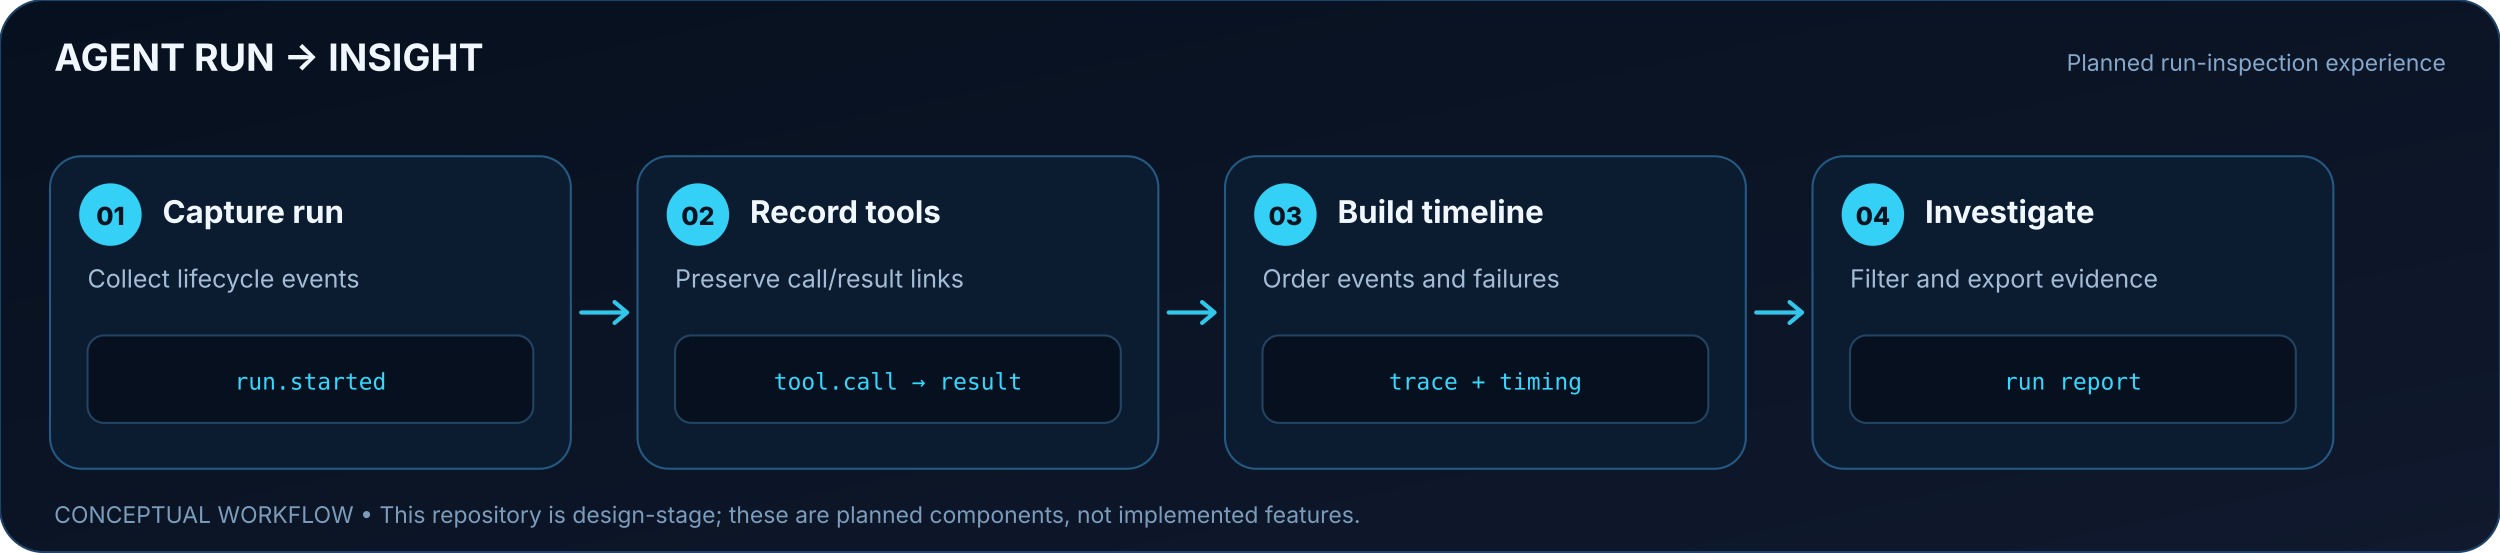
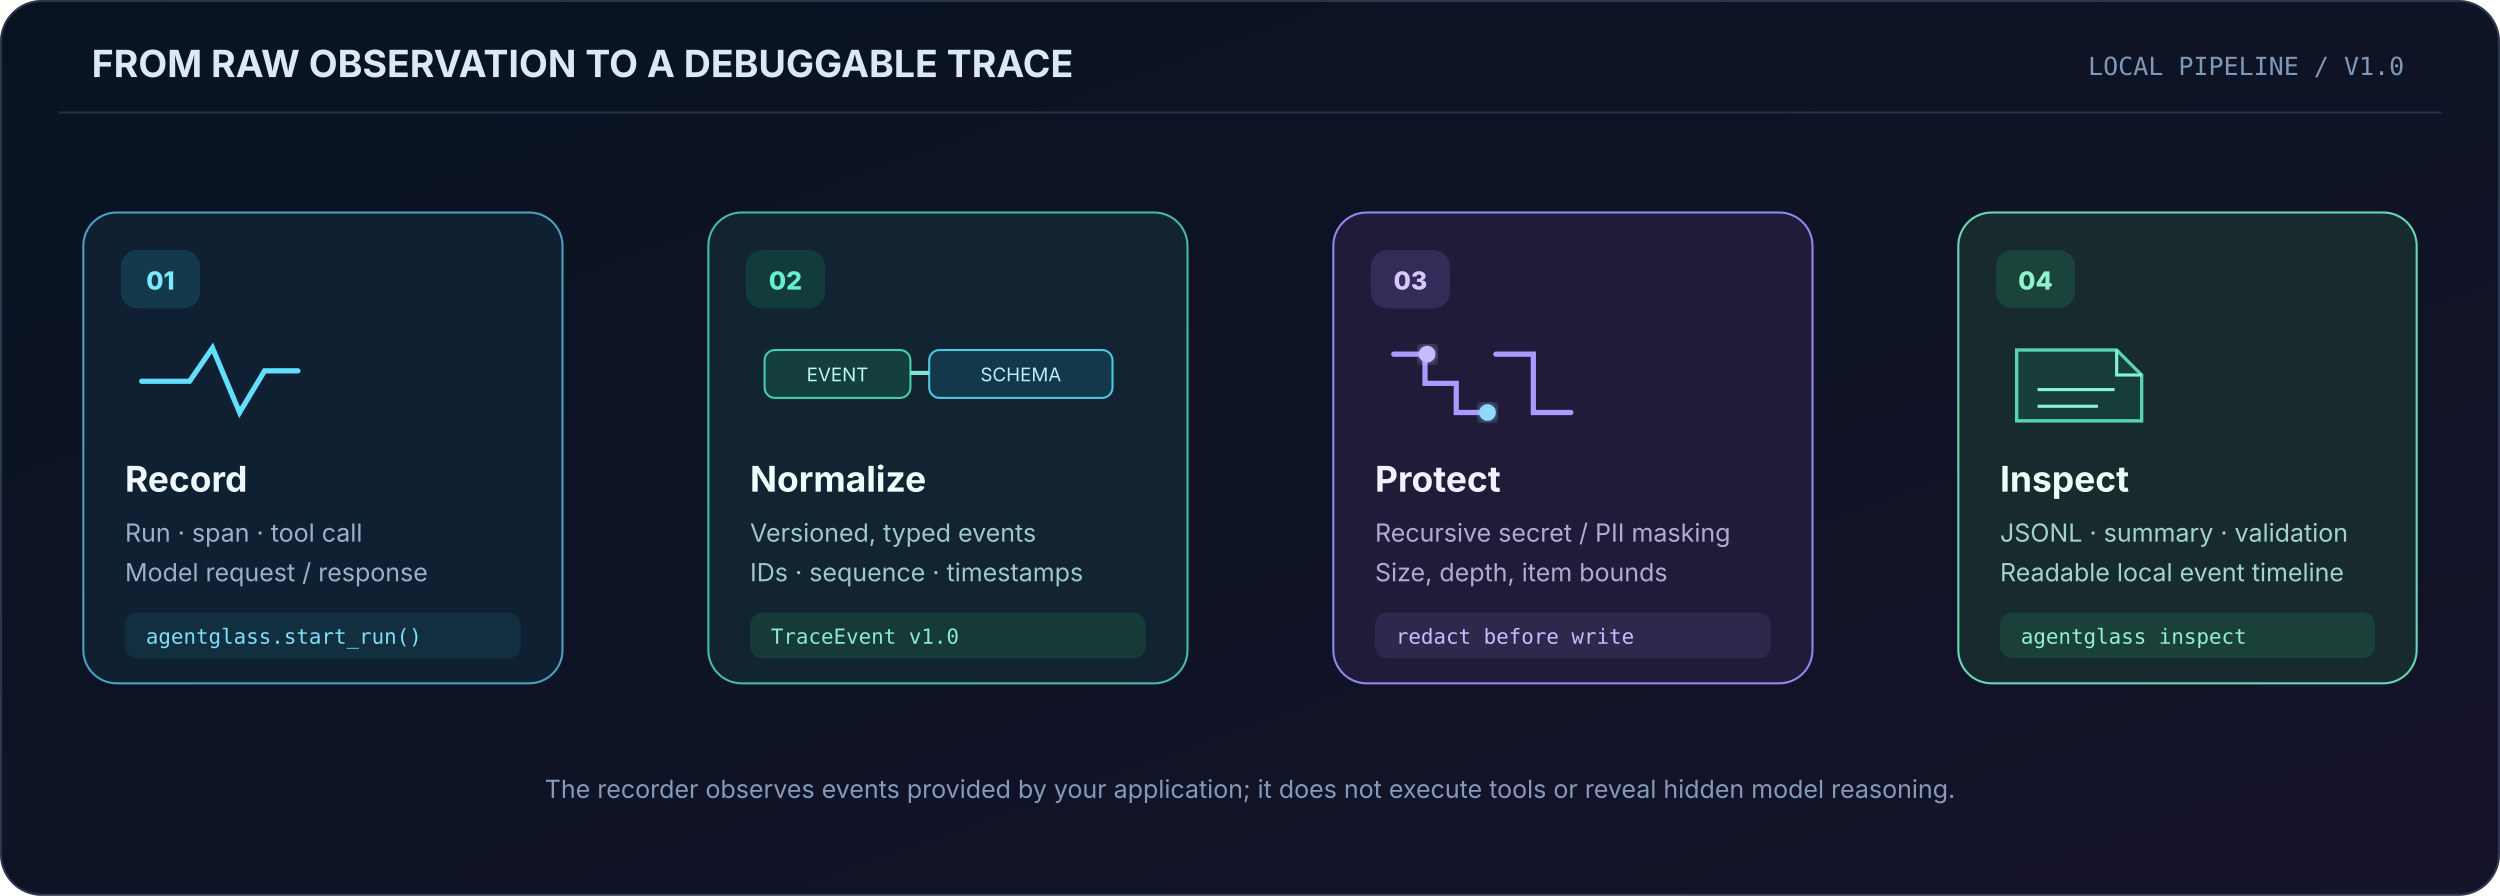
- <svg xmlns="http://www.w3.org/2000/svg" width="1200" height="265" viewBox="0 0 1200 265" role="img" aria-labelledby="title desc">
+ <svg xmlns="http://www.w3.org/2000/svg" width="1200" height="430" viewBox="0 0 1200 430" role="img" aria-labelledby="title desc">
  <defs>
-     <linearGradient id="bg" x1="0" y1="0" x2="1" y2="1">
-       <stop stop-color="#06101E" />
-       <stop offset="1" stop-color="#10192D" />
+     <linearGradient id="wbg" x1="0" y1="0" x2="1" y2="1">
+       <stop offset="0" stop-color="#081321" />
+       <stop offset="1" stop-color="#15132a" />
    </linearGradient>
+     <linearGradient id="route">
+       <stop offset="0" stop-color="#55ebd0" />
+       <stop offset=".55" stop-color="#62d9ff" />
+       <stop offset="1" stop-color="#a797ff" />
+     </linearGradient>
+     <filter id="softGlow">
+       <feGaussianBlur stdDeviation="3" result="blur" />
+       <feMerge>
+         <feMergeNode in="blur" />
+         <feMergeNode in="SourceGraphic" />
+       </feMerge>
+     </filter>
  </defs>
-   <rect width="1200" height="265" rx="21" fill="url(#bg)" stroke="#1E4267" />
-   <text x="26" y="34" fill="#F1F7FF" font-family="Inter,Arial,sans-serif" font-size="18" font-weight="750">AGENT RUN → INSIGHT</text>
-   <text x="1174" y="34" text-anchor="end" fill="#86A7CA" font-family="Inter,Arial,sans-serif" font-size="11">Planned run-inspection experience</text>
-   <path d="M279 150h22m-6 -5 6 5-6 5" stroke="#35D9FF" stroke-width="2" fill="none" stroke-linecap="round" stroke-linejoin="round" opacity=".9" />
-   <path d="M561 150h22m-6 -5 6 5-6 5" stroke="#35D9FF" stroke-width="2" fill="none" stroke-linecap="round" stroke-linejoin="round" opacity=".9" />
-   <path d="M843 150h22m-6 -5 6 5-6 5" stroke="#35D9FF" stroke-width="2" fill="none" stroke-linecap="round" stroke-linejoin="round" opacity=".9" />
-   <g transform="translate(24 75)">
-     <rect width="250" height="150" rx="15" fill="#0B1C31" stroke="#255981" />
-     <circle cx="29" cy="28" r="15" fill="#35D9FF" opacity=".95" />
-     <text x="29" y="33" text-anchor="middle" fill="#061421" font-family="Inter,Arial,sans-serif" font-size="12" font-weight="800">01</text>
-     <text x="54" y="32" fill="#F0F7FF" font-family="Inter,Arial,sans-serif" font-size="15" font-weight="700">Capture run</text>
-     <text x="18" y="63" fill="#A4BCD5" font-family="Inter,Arial,sans-serif" font-size="12">Collect lifecycle events</text>
-     <rect x="18" y="86" width="214" height="42" rx="8" fill="#06101E" stroke="#234361" />
-     <text x="125" y="112" text-anchor="middle" fill="#35D9FF" font-family="ui-monospace,Consolas,monospace" font-size="11">run.started</text>
+   <rect width="1200" height="430" rx="20" fill="url(#wbg)" />
+   <path d="M28 54H1172" stroke="#536783" stroke-opacity=".35" />
+   <text x="44" y="37" fill="#dbe8f8" font-family="Inter,Segoe UI,Arial,sans-serif" font-size="18" font-weight="700">FROM RAW OBSERVATION TO A DEBUGGABLE TRACE</text>
+   <text x="1154" y="36" fill="#8098b8" text-anchor="end" font-family="ui-monospace,Consolas,monospace" font-size="12">LOCAL PIPELINE / V1.0</text>
+   <path d="M270 214H324 M570 214H624 M870 214H924" stroke="url(#route)" stroke-width="2.5" stroke-linecap="round" stroke-dasharray="7 8">
+     <animate attributeName="stroke-dashoffset" from="0" to="-30" dur="1.8s" repeatCount="indefinite" />
+   </path>
+   <g font-family="Inter,Segoe UI,Arial,sans-serif">
+     <g transform="translate(40 102)">
+       <rect width="230" height="226" rx="16" fill="#0e2031" stroke="#4c9fbe" />
+       <rect x="18" y="18" width="38" height="28" rx="8" fill="#14394a" />
+       <text x="37" y="37" text-anchor="middle" fill="#7ce9ff" font-size="12" font-weight="800">01</text>
+       <path d="M28 81h23l11-16 13 31 12-20h16" stroke="#62dfff" stroke-width="2.5" fill="none" stroke-linecap="round" />
+       <text x="20" y="134" fill="#eff8ff" font-size="17" font-weight="700">Record</text>
+       <text x="20" y="158" fill="#9bb0c9" font-size="12">Run · span · tool call</text>
+       <text x="20" y="177" fill="#9bb0c9" font-size="12">Model request / response</text>
+       <rect x="20" y="192" width="190" height="22" rx="6" fill="#122f40" />
+       <text x="30" y="207" fill="#7fdff7" font-size="10" font-family="ui-monospace,Consolas,monospace">agentglass.start_run()</text>
+     </g>
+     <g transform="translate(340 102)">
+       <rect width="230" height="226" rx="16" fill="#122332" stroke="#46b9a6" />
+       <rect x="18" y="18" width="38" height="28" rx="8" fill="#123b3b" />
+       <text x="37" y="37" text-anchor="middle" fill="#65f1ce" font-size="12" font-weight="800">02</text>
+       <rect x="27" y="66" width="70" height="23" rx="5" fill="#153e3e" stroke="#43cfae" />
+       <rect x="106" y="66" width="88" height="23" rx="5" fill="#123849" stroke="#4ac8e4" />
+       <path d="M97 77h9" stroke="#80e6d4" stroke-width="2" />
+       <text x="62" y="81" text-anchor="middle" fill="#baffef" font-size="9">EVENT</text>
+       <text x="150" y="81" text-anchor="middle" fill="#b6f0ff" font-size="9">SCHEMA</text>
+       <text x="20" y="134" fill="#effffb" font-size="17" font-weight="700">Normalize</text>
+       <text x="20" y="158" fill="#9ec9c4" font-size="12">Versioned, typed events</text>
+       <text x="20" y="177" fill="#9ec9c4" font-size="12">IDs · sequence · timestamps</text>
+       <rect x="20" y="192" width="190" height="22" rx="6" fill="#163a38" />
+       <text x="30" y="207" fill="#89ead5" font-size="10" font-family="ui-monospace,Consolas,monospace">TraceEvent v1.0</text>
+     </g>
+     <g transform="translate(640 102)">
+       <rect width="230" height="226" rx="16" fill="#201b38" stroke="#9287ee" />
+       <rect x="18" y="18" width="38" height="28" rx="8" fill="#352b58" />
+       <text x="37" y="37" text-anchor="middle" fill="#d4c8ff" font-size="12" font-weight="800">03</text>
+       <path d="M29 68h15v14h15v14h15 M78 68h18v28h18" stroke="#a99cff" stroke-width="2.5" fill="none" stroke-linecap="round" />
+       <circle cx="45" cy="68" r="4" fill="#c6bbff" filter="url(#softGlow)" />
+       <circle cx="74" cy="96" r="4" fill="#8dd9ff" filter="url(#softGlow)" />
+       <text x="20" y="134" fill="#f5f0ff" font-size="17" font-weight="700">Protect</text>
+       <text x="20" y="158" fill="#b4a9d4" font-size="12">Recursive secret / PII masking</text>
+       <text x="20" y="177" fill="#b4a9d4" font-size="12">Size, depth, item bounds</text>
+       <rect x="20" y="192" width="190" height="22" rx="6" fill="#30284c" />
+       <text x="30" y="207" fill="#c9bdff" font-size="10" font-family="ui-monospace,Consolas,monospace">redact before write</text>
+     </g>
+     <g transform="translate(940 102)">
+       <rect width="220" height="226" rx="16" fill="#172a2e" stroke="#65d8b6" />
+       <rect x="18" y="18" width="38" height="28" rx="8" fill="#19433b" />
+       <text x="37" y="37" text-anchor="middle" fill="#8ff4ce" font-size="12" font-weight="800">04</text>
+       <path d="M28 66h48l12 12v22H28z" fill="#163d39" stroke="#57d5b3" stroke-width="1.6" />
+       <path d="M76 66v12h12M38 85h37M38 93h29" stroke="#85f1d5" stroke-width="1.5" fill="none" />
+       <text x="20" y="134" fill="#effff8" font-size="17" font-weight="700">Inspect</text>
+       <text x="20" y="158" fill="#a2d4c5" font-size="12">JSONL · summary · validation</text>
+       <text x="20" y="177" fill="#a2d4c5" font-size="12">Readable local event timeline</text>
+       <rect x="20" y="192" width="180" height="22" rx="6" fill="#1a4139" />
+       <text x="30" y="207" fill="#95f0d2" font-size="10" font-family="ui-monospace,Consolas,monospace">agentglass inspect</text>
+     </g>
  </g>
-   <g transform="translate(306 75)">
-     <rect width="250" height="150" rx="15" fill="#0B1C31" stroke="#255981" />
-     <circle cx="29" cy="28" r="15" fill="#35D9FF" opacity=".95" />
-     <text x="29" y="33" text-anchor="middle" fill="#061421" font-family="Inter,Arial,sans-serif" font-size="12" font-weight="800">02</text>
-     <text x="54" y="32" fill="#F0F7FF" font-family="Inter,Arial,sans-serif" font-size="15" font-weight="700">Record tools</text>
-     <text x="18" y="63" fill="#A4BCD5" font-family="Inter,Arial,sans-serif" font-size="12">Preserve call/result links</text>
-     <rect x="18" y="86" width="214" height="42" rx="8" fill="#06101E" stroke="#234361" />
-     <text x="125" y="112" text-anchor="middle" fill="#35D9FF" font-family="ui-monospace,Consolas,monospace" font-size="11">tool.call → result</text>
-   </g>
-   <g transform="translate(588 75)">
-     <rect width="250" height="150" rx="15" fill="#0B1C31" stroke="#255981" />
-     <circle cx="29" cy="28" r="15" fill="#35D9FF" opacity=".95" />
-     <text x="29" y="33" text-anchor="middle" fill="#061421" font-family="Inter,Arial,sans-serif" font-size="12" font-weight="800">03</text>
-     <text x="54" y="32" fill="#F0F7FF" font-family="Inter,Arial,sans-serif" font-size="15" font-weight="700">Build timeline</text>
-     <text x="18" y="63" fill="#A4BCD5" font-family="Inter,Arial,sans-serif" font-size="12">Order events and failures</text>
-     <rect x="18" y="86" width="214" height="42" rx="8" fill="#06101E" stroke="#234361" />
-     <text x="125" y="112" text-anchor="middle" fill="#35D9FF" font-family="ui-monospace,Consolas,monospace" font-size="11">trace + timing</text>
-   </g>
-   <g transform="translate(870 75)">
-     <rect width="250" height="150" rx="15" fill="#0B1C31" stroke="#255981" />
-     <circle cx="29" cy="28" r="15" fill="#35D9FF" opacity=".95" />
-     <text x="29" y="33" text-anchor="middle" fill="#061421" font-family="Inter,Arial,sans-serif" font-size="12" font-weight="800">04</text>
-     <text x="54" y="32" fill="#F0F7FF" font-family="Inter,Arial,sans-serif" font-size="15" font-weight="700">Investigate</text>
-     <text x="18" y="63" fill="#A4BCD5" font-family="Inter,Arial,sans-serif" font-size="12">Filter and export evidence</text>
-     <rect x="18" y="86" width="214" height="42" rx="8" fill="#06101E" stroke="#234361" />
-     <text x="125" y="112" text-anchor="middle" fill="#35D9FF" font-family="ui-monospace,Consolas,monospace" font-size="11">run report</text>
-   </g>
-   <text x="26" y="251" fill="#7C9CBB" font-family="Inter,Arial,sans-serif" font-size="11">CONCEPTUAL WORKFLOW • This repository is design-stage; these are planned components, not implemented features.</text>
+   <text x="600" y="383" text-anchor="middle" fill="#849ab8" font-family="Inter,Segoe UI,Arial,sans-serif" font-size="12">The recorder observes events provided by your application; it does not execute tools or reveal hidden model reasoning.</text>
+   <rect x=".5" y=".5" width="1199" height="429" rx="19.5" fill="none" stroke="#7893b1" stroke-opacity=".28" />
</svg>
